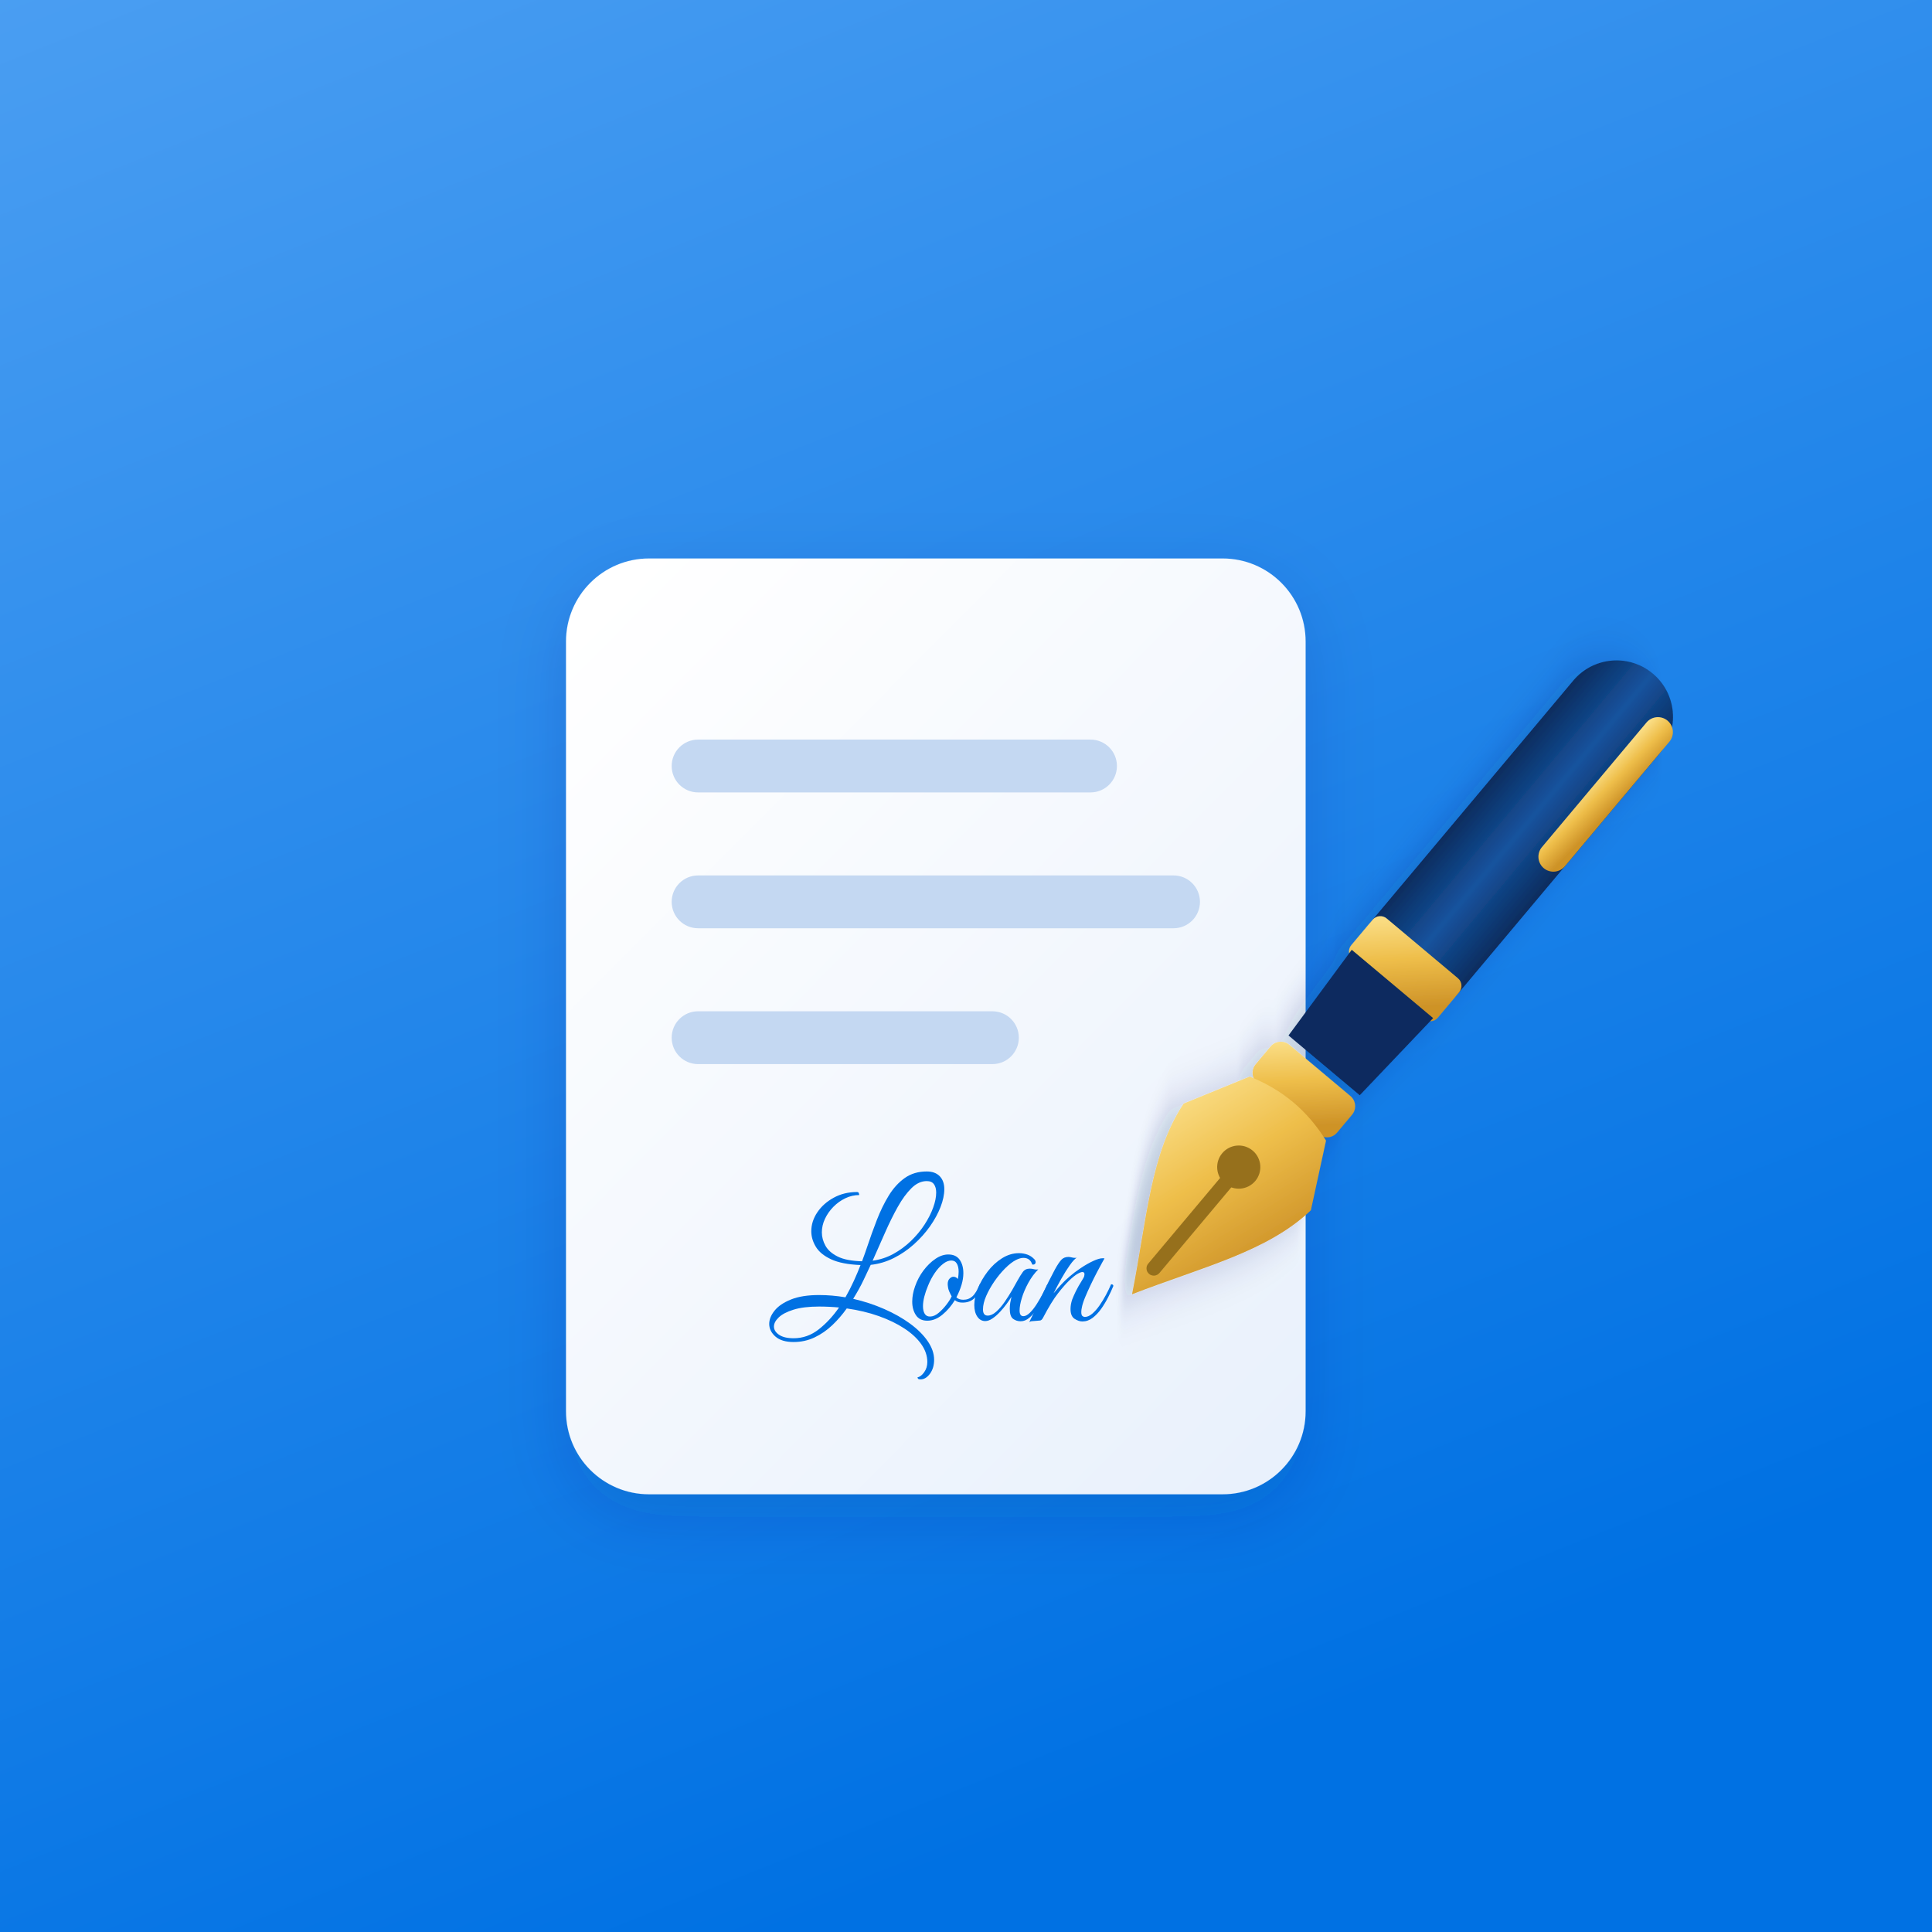
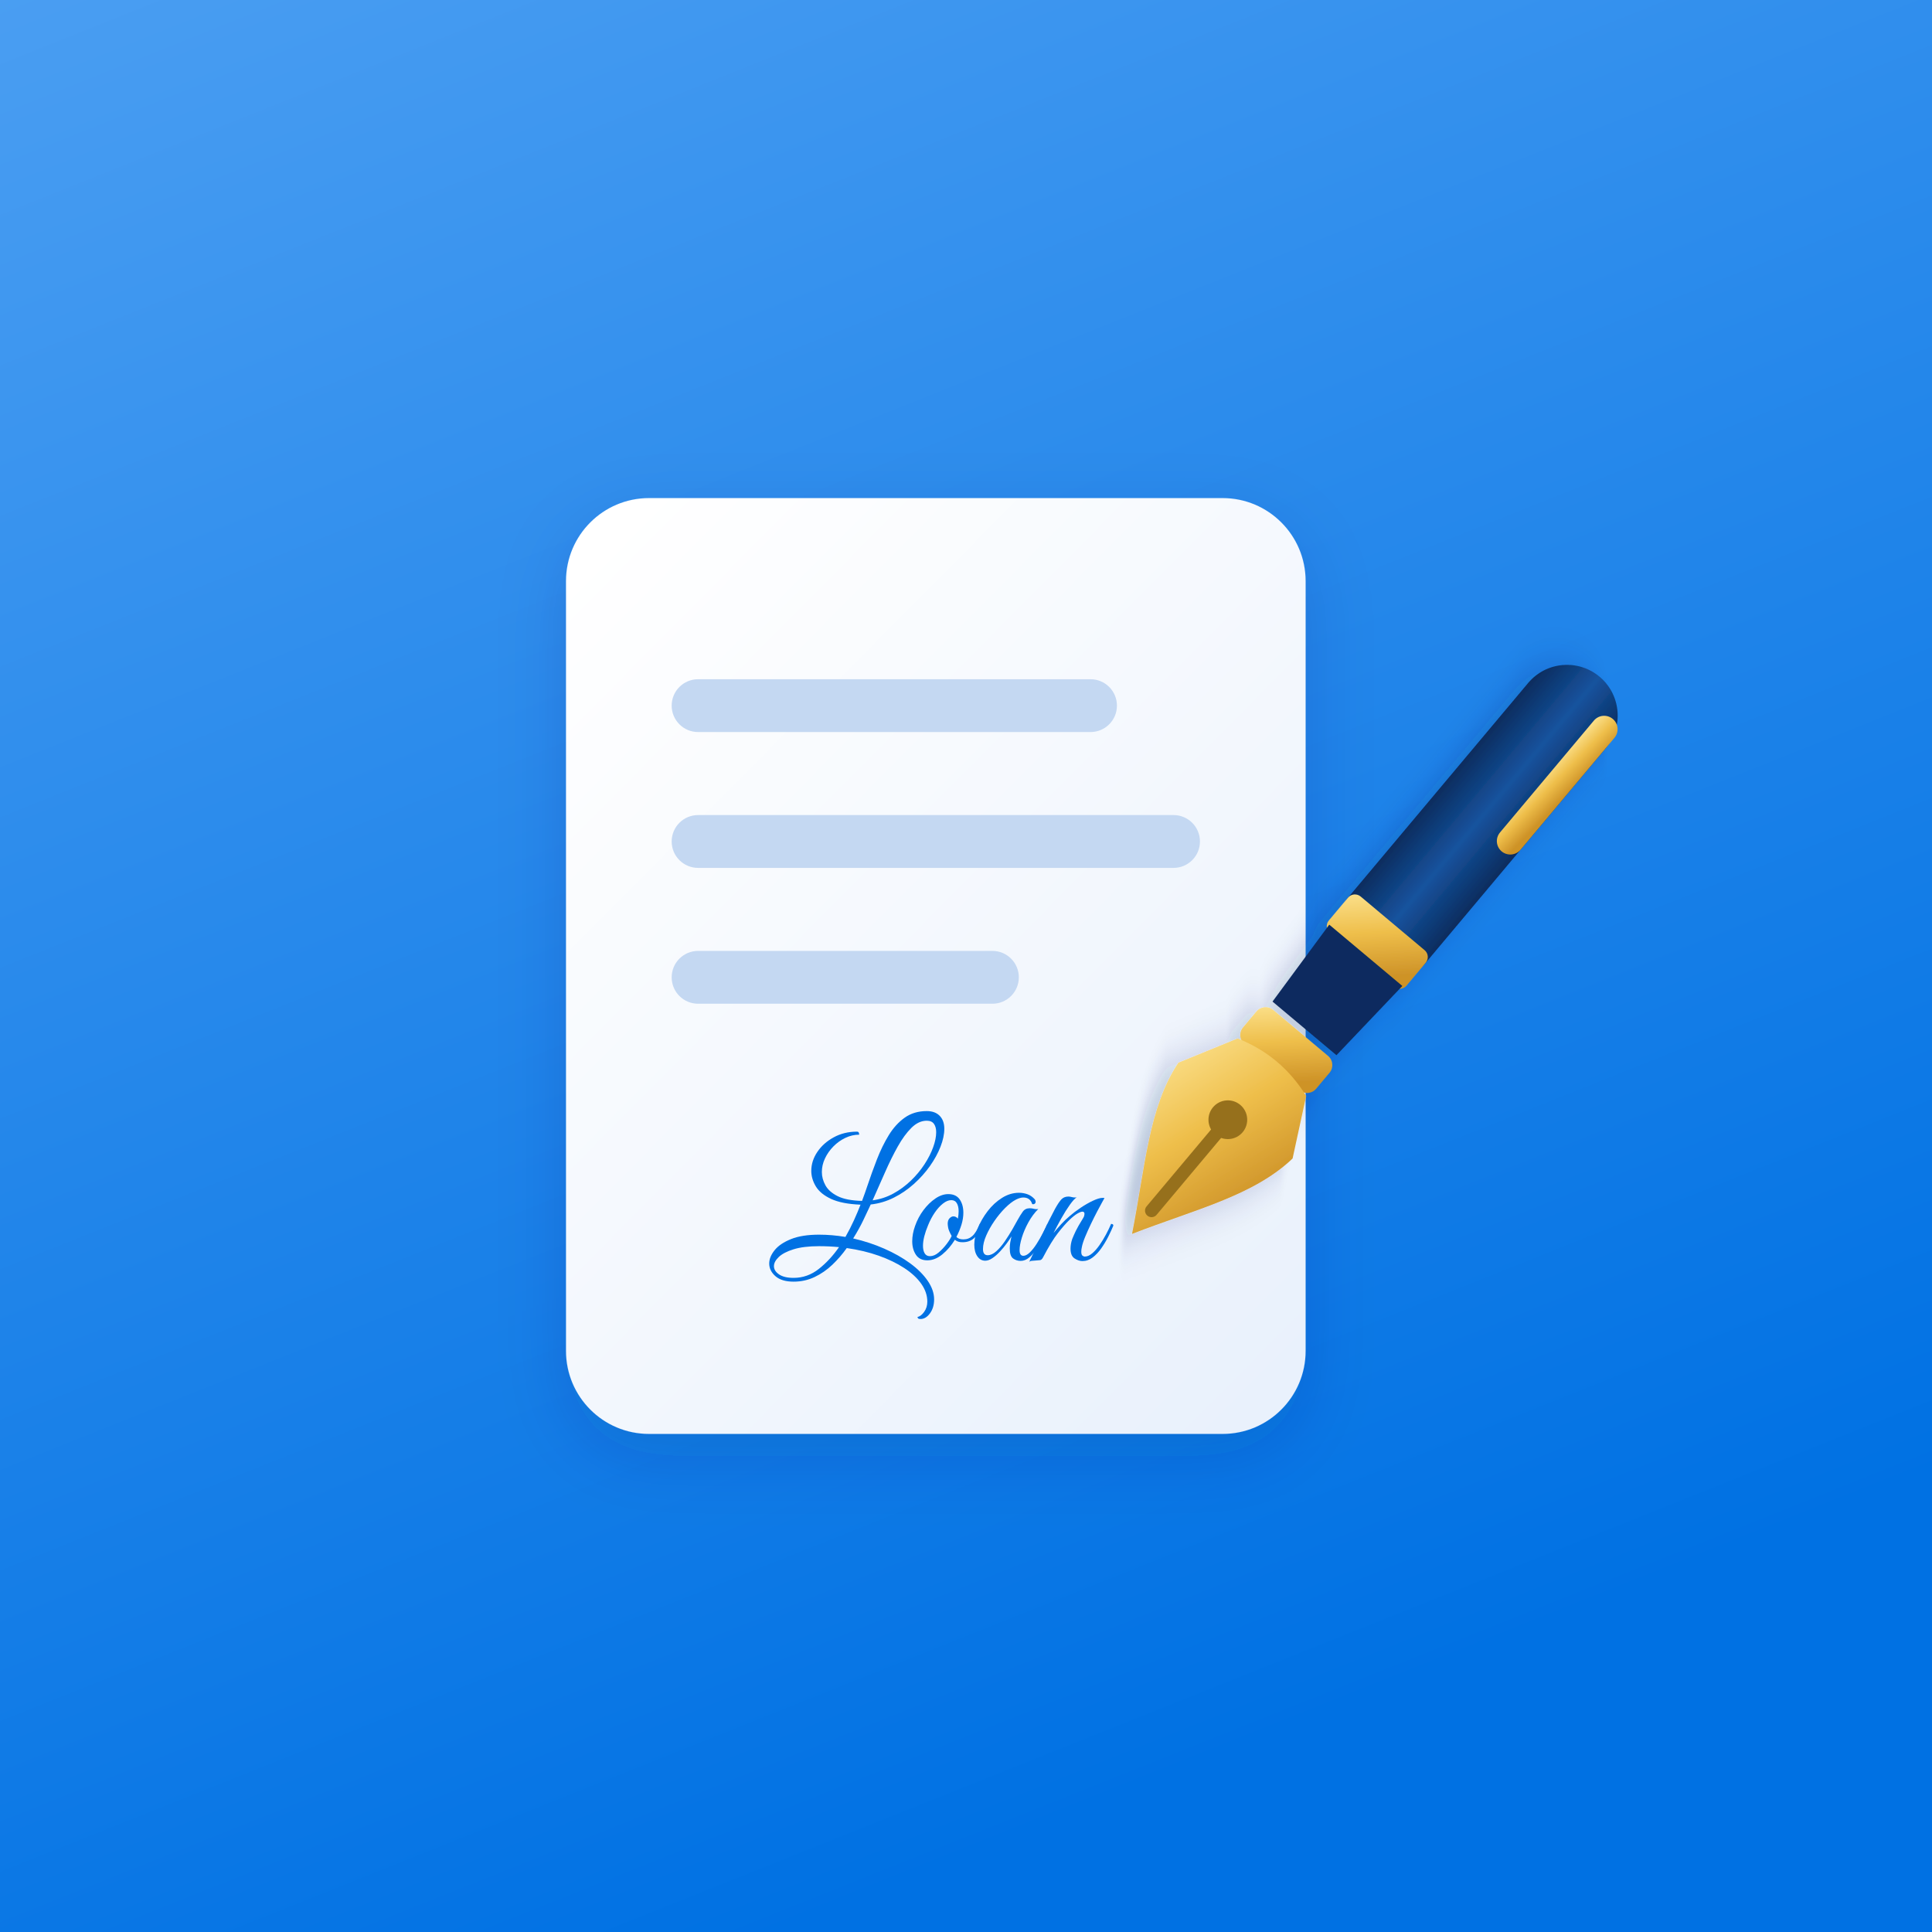
<svg xmlns="http://www.w3.org/2000/svg" width="512" height="512" viewBox="0 0 512 512">
  <defs>
    <linearGradient id="bg" x1="0" y1="0" x2="0.4" y2="1">
      <stop offset="0" stop-color="#4A9EF2" />
      <stop offset="1" stop-color="#0071E3" />
    </linearGradient>
    <linearGradient id="paper" x1="0.1" y1="0" x2="0.9" y2="1">
      <stop offset="0" stop-color="#FFFFFF" />
      <stop offset="1" stop-color="#E9F1FC" />
    </linearGradient>
    <linearGradient id="barrel" x1="0" y1="0" x2="1" y2="0">
      <stop offset="0" stop-color="#082C5E" />
      <stop offset="0.5" stop-color="#17539E" />
      <stop offset="1" stop-color="#082C5E" />
    </linearGradient>
    <linearGradient id="gold" x1="0" y1="0" x2="1" y2="0.5">
      <stop offset="0" stop-color="#FCE28E" />
      <stop offset="0.5" stop-color="#EEBE4A" />
      <stop offset="1" stop-color="#CE9328" />
    </linearGradient>
    <filter id="soft" x="-40%" y="-40%" width="180%" height="180%">
      <feDropShadow dx="0" dy="6" stdDeviation="9" flood-color="#00347A" flood-opacity="0.16" />
    </filter>
    <filter id="penShadow" x="-50%" y="-50%" width="200%" height="200%">
      <feDropShadow dx="-2" dy="4" stdDeviation="5" flood-color="#00296A" flood-opacity="0.20" />
    </filter>
  </defs>
  <rect width="512" height="512" fill="url(#bg)" />
-   <g filter="url(#soft)">
-     <rect x="150" y="148" width="196" height="248" rx="22" fill="url(#paper)" />
-   </g>
-   <g fill="#C4D8F2">
-     <rect x="178" y="196" width="118" height="14" rx="7" />
-     <rect x="178" y="232" width="140" height="14" rx="7" />
-     <rect x="178" y="268" width="92" height="14" rx="7" />
-   </g>
-   <g fill="#0071E3">
-     <path transform="translate(204.00 350.00) scale(0.05 -0.05)" d="M799 -311Q789 -311 786.0 -307.5Q783 -304 783 -300Q801 -297 818.0 -273.5Q835 -250 835 -219Q835 -170 803.0 -124.5Q771 -79 713.0 -41.0Q655 -3 577.5 24.5Q500 52 408 65Q374 17 331.5 -23.5Q289 -64 237.5 -88.5Q186 -113 126 -113Q63 -113 30.0 -84.0Q-3 -55 -3 -17Q-3 18 25.5 53.5Q54 89 112.5 112.5Q171 136 261 136Q330 136 401 124Q426 168 446.0 212.0Q466 256 481 295Q382 299 325.0 325.5Q268 352 244.0 392.0Q220 432 220 474Q220 527 252.0 574.5Q284 622 339.0 652.0Q394 682 462 682Q470 682 472.0 676.0Q474 670 474 666Q436 666 400.5 649.0Q365 632 337.0 603.5Q309 575 292.5 540.0Q276 505 276 468Q276 432 295.0 397.5Q314 363 360.0 340.0Q406 317 489 315Q498 338 504.5 357.5Q511 377 516 391Q540 463 567.5 534.0Q595 605 630.5 663.0Q666 721 715.0 756.0Q764 791 832 791Q876 791 900.5 766.0Q925 741 925 697Q925 654 905.0 602.5Q885 551 849.0 500.0Q813 449 764.0 405.0Q715 361 657.0 332.0Q599 303 535 296Q520 264 497.0 215.5Q474 167 442 116Q529 96 606.5 62.0Q684 28 743.5 -15.5Q803 -59 837.0 -108.5Q871 -158 871 -207Q871 -251 849.0 -281.0Q827 -311 799 -311ZM832 740Q789 740 751.0 702.5Q713 665 678.5 603.5Q644 542 611.0 467.0Q578 392 545 318Q604 326 655.0 354.0Q706 382 748.0 422.5Q790 463 820.0 509.0Q850 555 866.0 599.5Q882 644 882 679Q882 707 870.0 723.5Q858 740 832 740ZM22 -31Q22 -56 49.0 -74.5Q76 -93 126 -93Q200 -93 260.0 -45.5Q320 2 367 70Q314 75 261 75Q179 75 126.0 58.5Q73 42 47.5 17.5Q22 -7 22 -31Z" />
-     <path transform="translate(239.80 350.00) scale(0.05 -0.05)" d="M119 0Q78 0 58.5 29.5Q39 59 39 101Q39 140 54 182Q70 228 98.5 266.0Q127 304 161.5 327.5Q196 351 230 351Q271 351 290.5 323.0Q310 295 310 252Q310 222 300.0 189.0Q290 156 273 124Q286 111 310 111Q338 111 358.0 129.0Q378 147 397 193Q409 193 409 184Q390 138 365.5 116.5Q341 95 303 96Q280 96 265 109Q237 63 198.5 31.5Q160 0 119 0ZM133 22Q156 22 179.0 41.5Q202 61 221.0 86.0Q240 111 248 129Q232 158 229.5 172.5Q227 187 227 194Q227 213 237.0 223.0Q247 233 257 233Q271 233 281 221Q283 232 284.0 241.5Q285 251 285 260Q285 286 275.5 302.5Q266 319 246 319Q225 319 202.0 301.0Q179 283 158.5 253.0Q138 223 123 186Q110 155 103.0 127.5Q96 100 96 77Q96 52 105.0 37.0Q114 22 133 22Z" />
-     <path transform="translate(256.70 350.00) scale(0.05 -0.05)" d="M276 -3Q253 -3 235.5 10.0Q218 23 218 63Q218 80 220.5 95.0Q223 110 227 127Q218 112 202.0 90.0Q186 68 166.5 47.0Q147 26 126.5 12.0Q106 -2 88 -2Q62 -2 46.0 21.5Q30 45 30 83Q30 124 49.0 171.0Q68 218 101.0 261.0Q134 304 177.0 331.0Q220 358 267 358Q290 358 311.0 350.5Q332 343 348 326Q355 319 355 310Q355 304 350.0 300.0Q345 296 337 298Q326 333 290 333Q273 333 251 322Q224 308 193.5 277.5Q163 247 136.5 208.5Q110 170 93.0 131.0Q76 92 76 60Q76 27 101 27Q123 27 146.5 48.0Q170 69 191.5 100.5Q213 132 231.0 163.0Q249 194 259 213Q274 240 287.0 258.0Q300 276 324 276Q335 276 346.0 273.0Q357 270 369 272Q339 242 316.5 201.0Q294 160 282.0 120.5Q270 81 270 54Q270 24 290 24Q306 24 324.5 42.0Q343 60 360.5 87.5Q378 115 393.0 143.5Q408 172 417 193Q422 193 425.5 192.0Q429 191 429 184Q428 180 425.5 175.5Q423 171 418 160Q410 144 396.0 117.0Q382 90 363.0 62.5Q344 35 322.0 16.0Q300 -3 276 -3Z" />
-     <path transform="translate(274.60 350.00) scale(0.05 -0.05)" d="M-37 -8Q-1 65 32.0 136.5Q65 208 100 273Q120 309 134.0 323.5Q148 338 171 338Q179 338 188.0 335.5Q197 333 206 333Q212 333 215 334Q201 326 178.5 294.5Q156 263 133.0 222.0Q110 181 92 145Q111 168 132.0 191.0Q153 214 178 235Q202 256 235.5 278.5Q269 301 301.0 316.0Q333 331 352 331Q359 331 362 330Q362 330 351.0 310.5Q340 291 323.5 259.5Q307 228 290.0 192.5Q273 157 259.5 124.5Q246 92 242 70Q239 57 239 46Q239 30 245.0 25.0Q251 20 258 20Q277 20 297.0 37.0Q317 54 335.5 80.5Q354 107 370.0 137.0Q386 167 397 193Q409 193 409 184Q398 157 381.5 124.5Q365 92 344.5 63.0Q324 34 299.0 15.0Q274 -4 245 -4Q225 -4 203.5 10.0Q182 24 182 62Q182 73 184.0 85.5Q186 98 191 113Q199 133 210.0 156.0Q221 179 246 219Q253 230 254.5 236.0Q256 242 256 246Q256 258 245 258Q236 258 218.5 248.0Q201 238 175 213Q150 189 115.5 145.0Q81 101 36 15Q29 2 20.5 1.0Q12 0 -3 -1Q-13 -2 -22.0 -2.5Q-31 -3 -37 -8Z" />
-   </g>
-   <g filter="url(#penShadow)" transform="translate(300 343) rotate(40) scale(0.88)">
-     <rect x="-17" y="-244" width="34" height="128" rx="17" fill="url(#barrel)" />
-     <rect x="8" y="-236" width="9" height="58" rx="4.5" fill="url(#gold)" />
-     <rect x="-17" y="-136" width="34" height="16" rx="3" fill="url(#gold)" />
-     <path d="M-16 -122 L16 -122 L14 -90 L-14 -90 Z" fill="#082C5E" />
-     <rect x="-16" y="-88" width="32" height="15" rx="4" fill="url(#gold)" />
-     <path d="M0 0 C 11 -20 23 -36 25 -54 L 15 -73 Q 0 -78 -15 -73 L -25 -54 C -23 -36 -11 -20 0 0 Z" fill="url(#gold)" />
-     <circle cx="0" cy="-50" r="6.5" fill="#96701E" />
-     <rect x="-2.2" y="-50" width="4.4" height="42" rx="2.2" fill="#96701E" />
+   <g transform="translate(0 -16)">
+     <g filter="url(#soft)">
+       <rect x="150" y="148" width="196" height="248" rx="22" fill="url(#paper)" />
+     </g>
+     <g fill="#C4D8F2">
+       <rect x="178" y="196" width="118" height="14" rx="7" />
+       <rect x="178" y="232" width="140" height="14" rx="7" />
+       <rect x="178" y="268" width="92" height="14" rx="7" />
+     </g>
+     <g fill="#0071E3">
+       <path transform="translate(204.00 350.00) scale(0.05 -0.05)" d="M799 -311Q789 -311 786.0 -307.5Q783 -304 783 -300Q801 -297 818.0 -273.5Q835 -250 835 -219Q835 -170 803.0 -124.5Q771 -79 713.0 -41.0Q655 -3 577.5 24.5Q500 52 408 65Q374 17 331.5 -23.5Q289 -64 237.5 -88.5Q186 -113 126 -113Q63 -113 30.0 -84.0Q-3 -55 -3 -17Q-3 18 25.5 53.5Q54 89 112.5 112.5Q171 136 261 136Q330 136 401 124Q426 168 446.0 212.0Q466 256 481 295Q382 299 325.0 325.5Q268 352 244.0 392.0Q220 432 220 474Q220 527 252.0 574.5Q284 622 339.0 652.0Q394 682 462 682Q470 682 472.0 676.0Q474 670 474 666Q436 666 400.5 649.0Q365 632 337.0 603.5Q309 575 292.5 540.0Q276 505 276 468Q276 432 295.0 397.5Q314 363 360.0 340.0Q406 317 489 315Q498 338 504.5 357.5Q511 377 516 391Q540 463 567.5 534.0Q595 605 630.5 663.0Q666 721 715.0 756.0Q764 791 832 791Q876 791 900.5 766.0Q925 741 925 697Q925 654 905.0 602.5Q885 551 849.0 500.0Q813 449 764.0 405.0Q715 361 657.0 332.0Q599 303 535 296Q520 264 497.0 215.5Q474 167 442 116Q529 96 606.5 62.0Q684 28 743.5 -15.5Q803 -59 837.0 -108.5Q871 -158 871 -207Q871 -251 849.0 -281.0Q827 -311 799 -311ZM832 740Q789 740 751.0 702.5Q713 665 678.5 603.5Q644 542 611.0 467.0Q578 392 545 318Q604 326 655.0 354.0Q706 382 748.0 422.5Q790 463 820.0 509.0Q850 555 866.0 599.5Q882 644 882 679Q882 707 870.0 723.5Q858 740 832 740ZM22 -31Q22 -56 49.0 -74.5Q76 -93 126 -93Q200 -93 260.0 -45.5Q320 2 367 70Q314 75 261 75Q179 75 126.0 58.5Q73 42 47.5 17.5Q22 -7 22 -31Z" />
+       <path transform="translate(239.80 350.00) scale(0.05 -0.05)" d="M119 0Q78 0 58.5 29.5Q39 59 39 101Q39 140 54 182Q70 228 98.5 266.0Q127 304 161.5 327.5Q196 351 230 351Q271 351 290.5 323.0Q310 295 310 252Q310 222 300.0 189.0Q290 156 273 124Q286 111 310 111Q338 111 358.0 129.0Q378 147 397 193Q409 193 409 184Q390 138 365.5 116.5Q341 95 303 96Q280 96 265 109Q237 63 198.5 31.5Q160 0 119 0ZM133 22Q156 22 179.0 41.5Q202 61 221.0 86.0Q240 111 248 129Q232 158 229.5 172.5Q227 187 227 194Q227 213 237.0 223.0Q247 233 257 233Q271 233 281 221Q283 232 284.0 241.5Q285 251 285 260Q285 286 275.5 302.5Q266 319 246 319Q225 319 202.0 301.0Q179 283 158.5 253.0Q138 223 123 186Q110 155 103.0 127.5Q96 100 96 77Q96 52 105.0 37.0Q114 22 133 22Z" />
+       <path transform="translate(256.70 350.00) scale(0.05 -0.05)" d="M276 -3Q253 -3 235.5 10.0Q218 23 218 63Q218 80 220.5 95.0Q223 110 227 127Q218 112 202.0 90.0Q186 68 166.5 47.0Q147 26 126.5 12.0Q106 -2 88 -2Q62 -2 46.0 21.5Q30 45 30 83Q30 124 49.0 171.0Q68 218 101.0 261.0Q134 304 177.0 331.0Q220 358 267 358Q290 358 311.0 350.5Q332 343 348 326Q355 319 355 310Q355 304 350.0 300.0Q345 296 337 298Q326 333 290 333Q273 333 251 322Q224 308 193.5 277.5Q163 247 136.5 208.5Q110 170 93.0 131.0Q76 92 76 60Q76 27 101 27Q123 27 146.5 48.0Q170 69 191.5 100.5Q213 132 231.0 163.0Q249 194 259 213Q274 240 287.0 258.0Q300 276 324 276Q335 276 346.0 273.0Q357 270 369 272Q339 242 316.5 201.0Q294 160 282.0 120.5Q270 81 270 54Q270 24 290 24Q306 24 324.5 42.0Q343 60 360.5 87.5Q378 115 393.0 143.5Q408 172 417 193Q422 193 425.5 192.0Q429 191 429 184Q428 180 425.5 175.5Q423 171 418 160Q410 144 396.0 117.0Q382 90 363.0 62.5Q344 35 322.0 16.0Q300 -3 276 -3Z" />
+       <path transform="translate(274.60 350.00) scale(0.05 -0.05)" d="M-37 -8Q-1 65 32.0 136.5Q65 208 100 273Q120 309 134.0 323.5Q148 338 171 338Q179 338 188.0 335.5Q197 333 206 333Q212 333 215 334Q201 326 178.5 294.5Q156 263 133.0 222.0Q110 181 92 145Q111 168 132.0 191.0Q153 214 178 235Q202 256 235.5 278.5Q269 301 301.0 316.0Q333 331 352 331Q359 331 362 330Q362 330 351.0 310.5Q340 291 323.5 259.5Q307 228 290.0 192.5Q273 157 259.5 124.5Q246 92 242 70Q239 57 239 46Q239 30 245.0 25.0Q251 20 258 20Q277 20 297.0 37.0Q317 54 335.5 80.5Q354 107 370.0 137.0Q386 167 397 193Q409 193 409 184Q398 157 381.5 124.5Q365 92 344.5 63.0Q324 34 299.0 15.0Q274 -4 245 -4Q225 -4 203.5 10.0Q182 24 182 62Q182 73 184.0 85.5Q186 98 191 113Q199 133 210.0 156.0Q221 179 246 219Q253 230 254.5 236.0Q256 242 256 246Q256 258 245 258Q236 258 218.5 248.0Q201 238 175 213Q150 189 115.5 145.0Q81 101 36 15Q29 2 20.5 1.0Q12 0 -3 -1Q-13 -2 -22.0 -2.5Q-31 -3 -37 -8Z" />
+     </g>
+     <g filter="url(#penShadow)" transform="translate(300 343) rotate(40) scale(0.79)">
+       <rect x="-17" y="-244" width="34" height="128" rx="17" fill="url(#barrel)" />
+       <rect x="8" y="-236" width="9" height="58" rx="4.5" fill="url(#gold)" />
+       <rect x="-17" y="-136" width="34" height="16" rx="3" fill="url(#gold)" />
+       <path d="M-16 -122 L16 -122 L14 -90 L-14 -90 Z" fill="#082C5E" />
+       <rect x="-16" y="-88" width="32" height="15" rx="4" fill="url(#gold)" />
+       <path d="M0 0 C 11 -20 23 -36 25 -54 L 15 -73 Q 0 -78 -15 -73 L -25 -54 C -23 -36 -11 -20 0 0 Z" fill="url(#gold)" />
+       <circle cx="0" cy="-50" r="6.5" fill="#96701E" />
+       <rect x="-2.2" y="-50" width="4.4" height="42" rx="2.2" fill="#96701E" />
+     </g>
  </g>
</svg>
